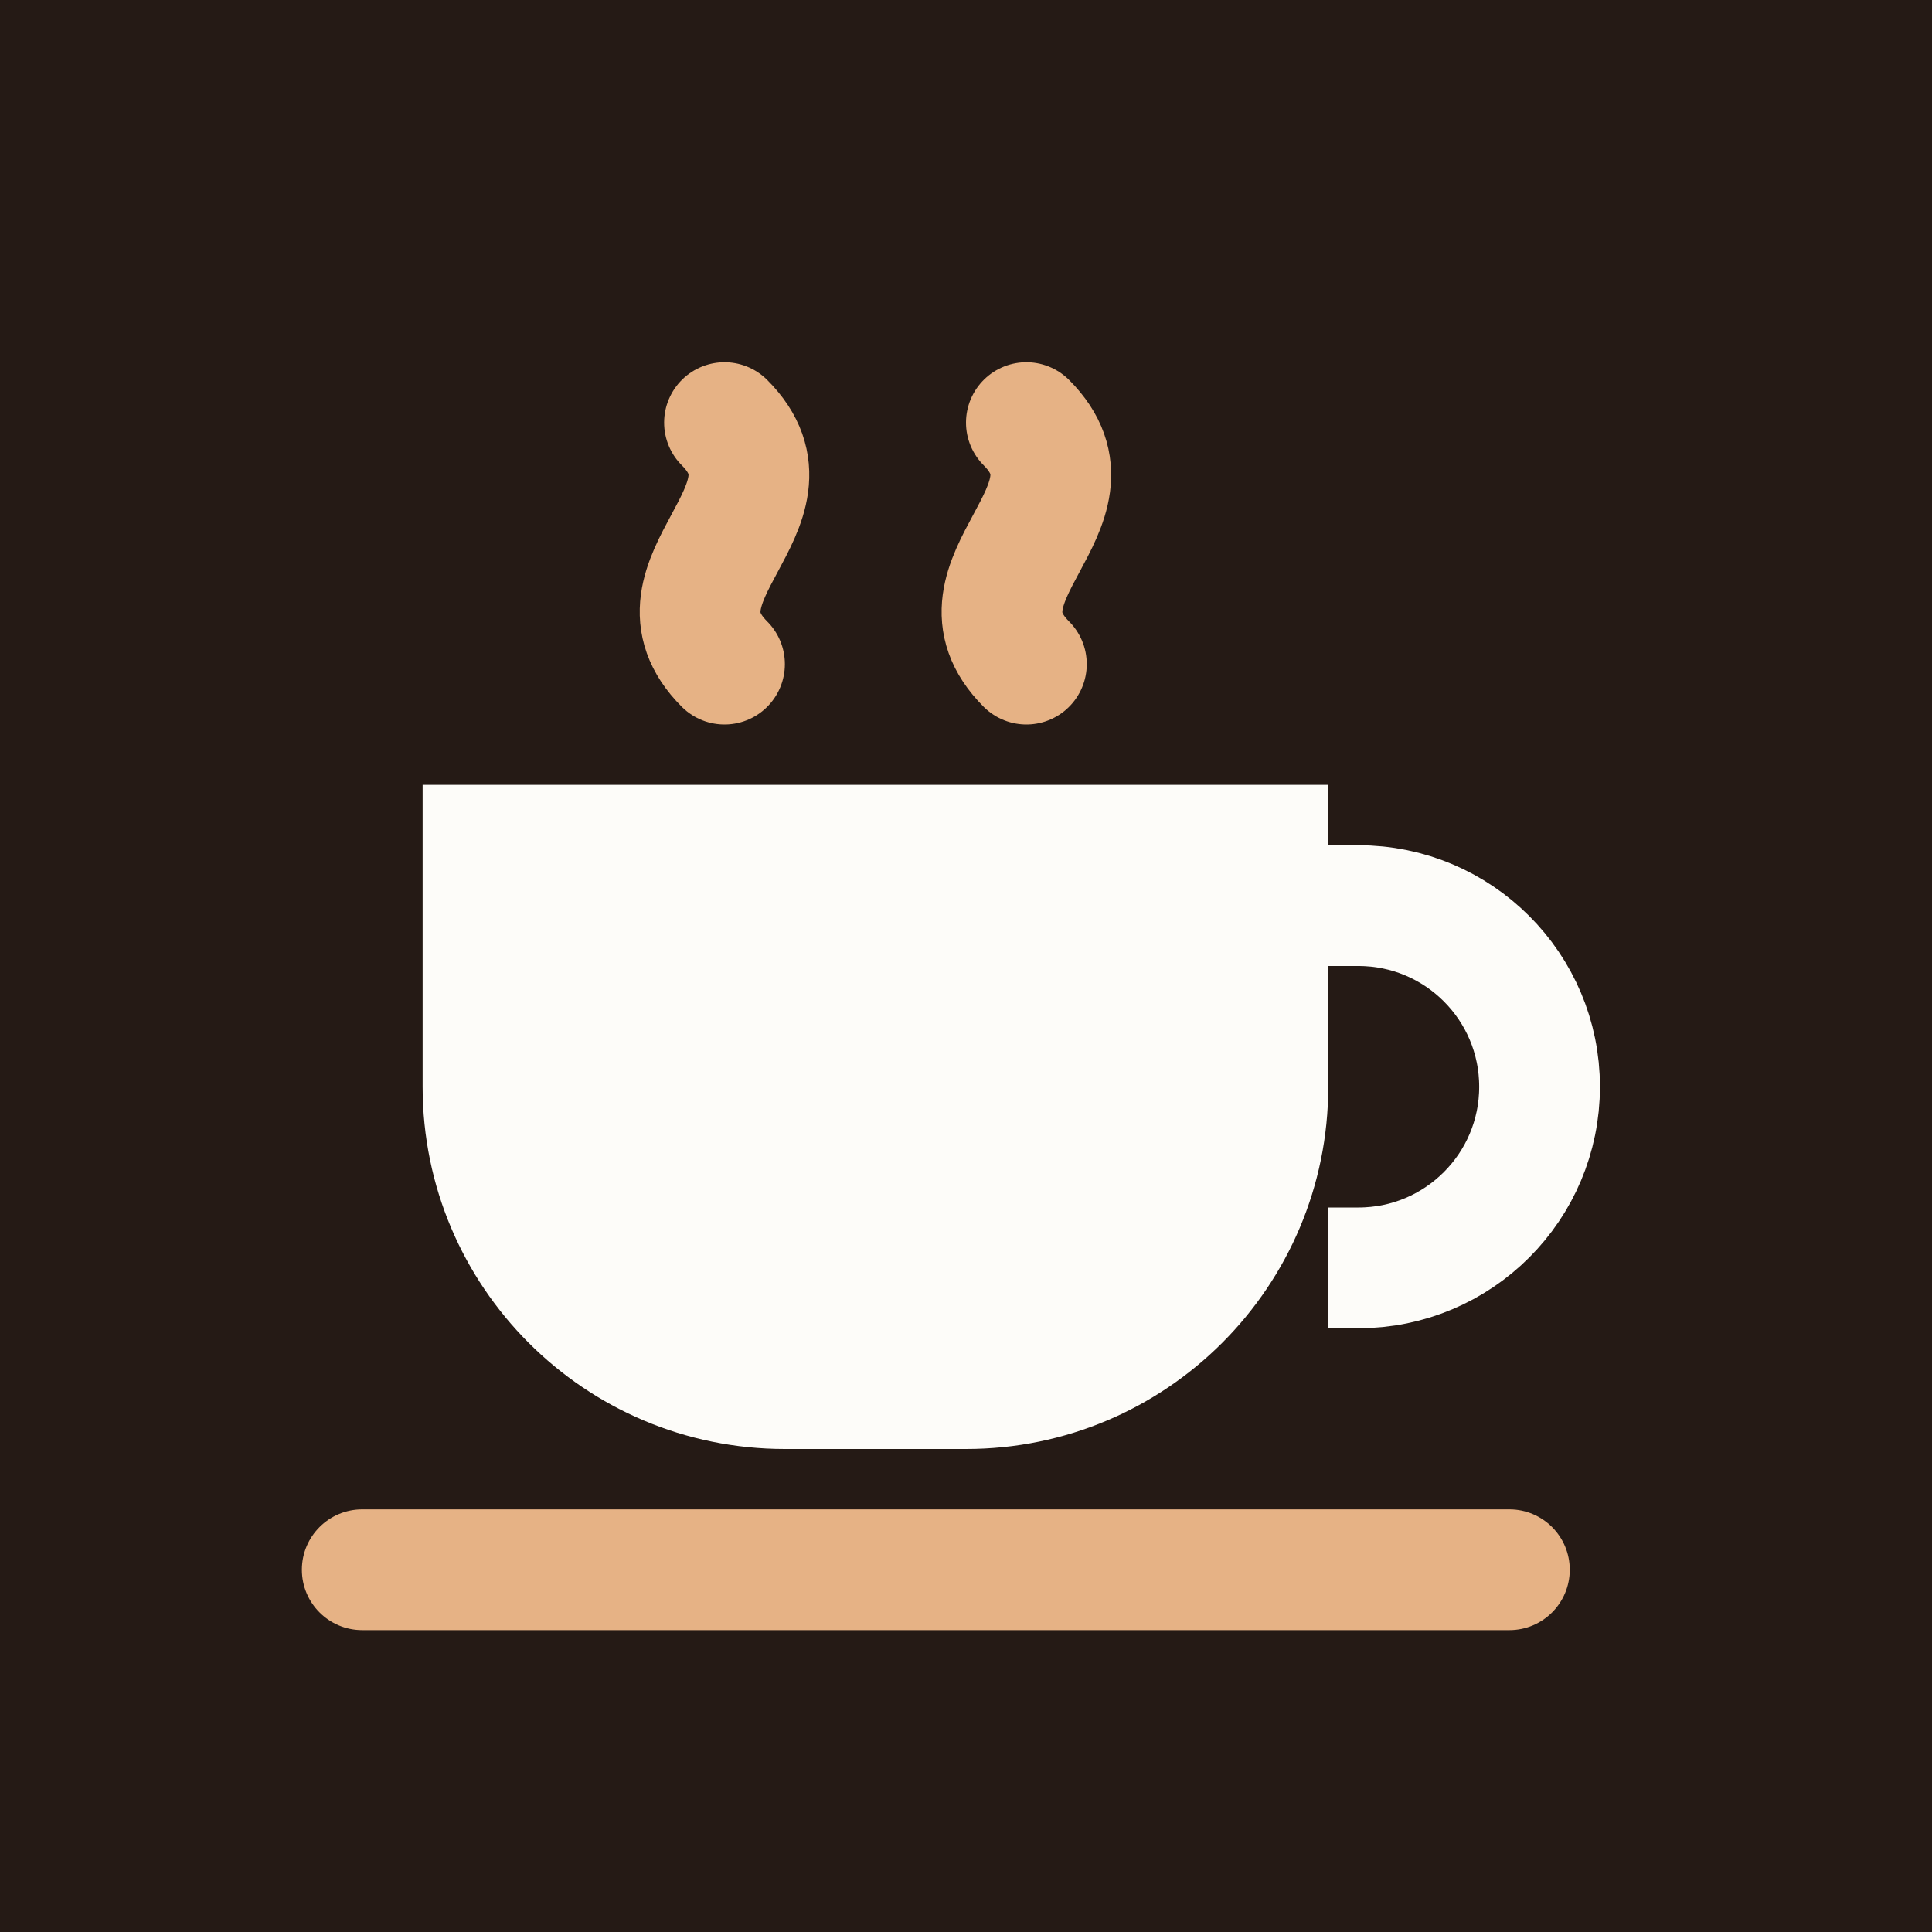
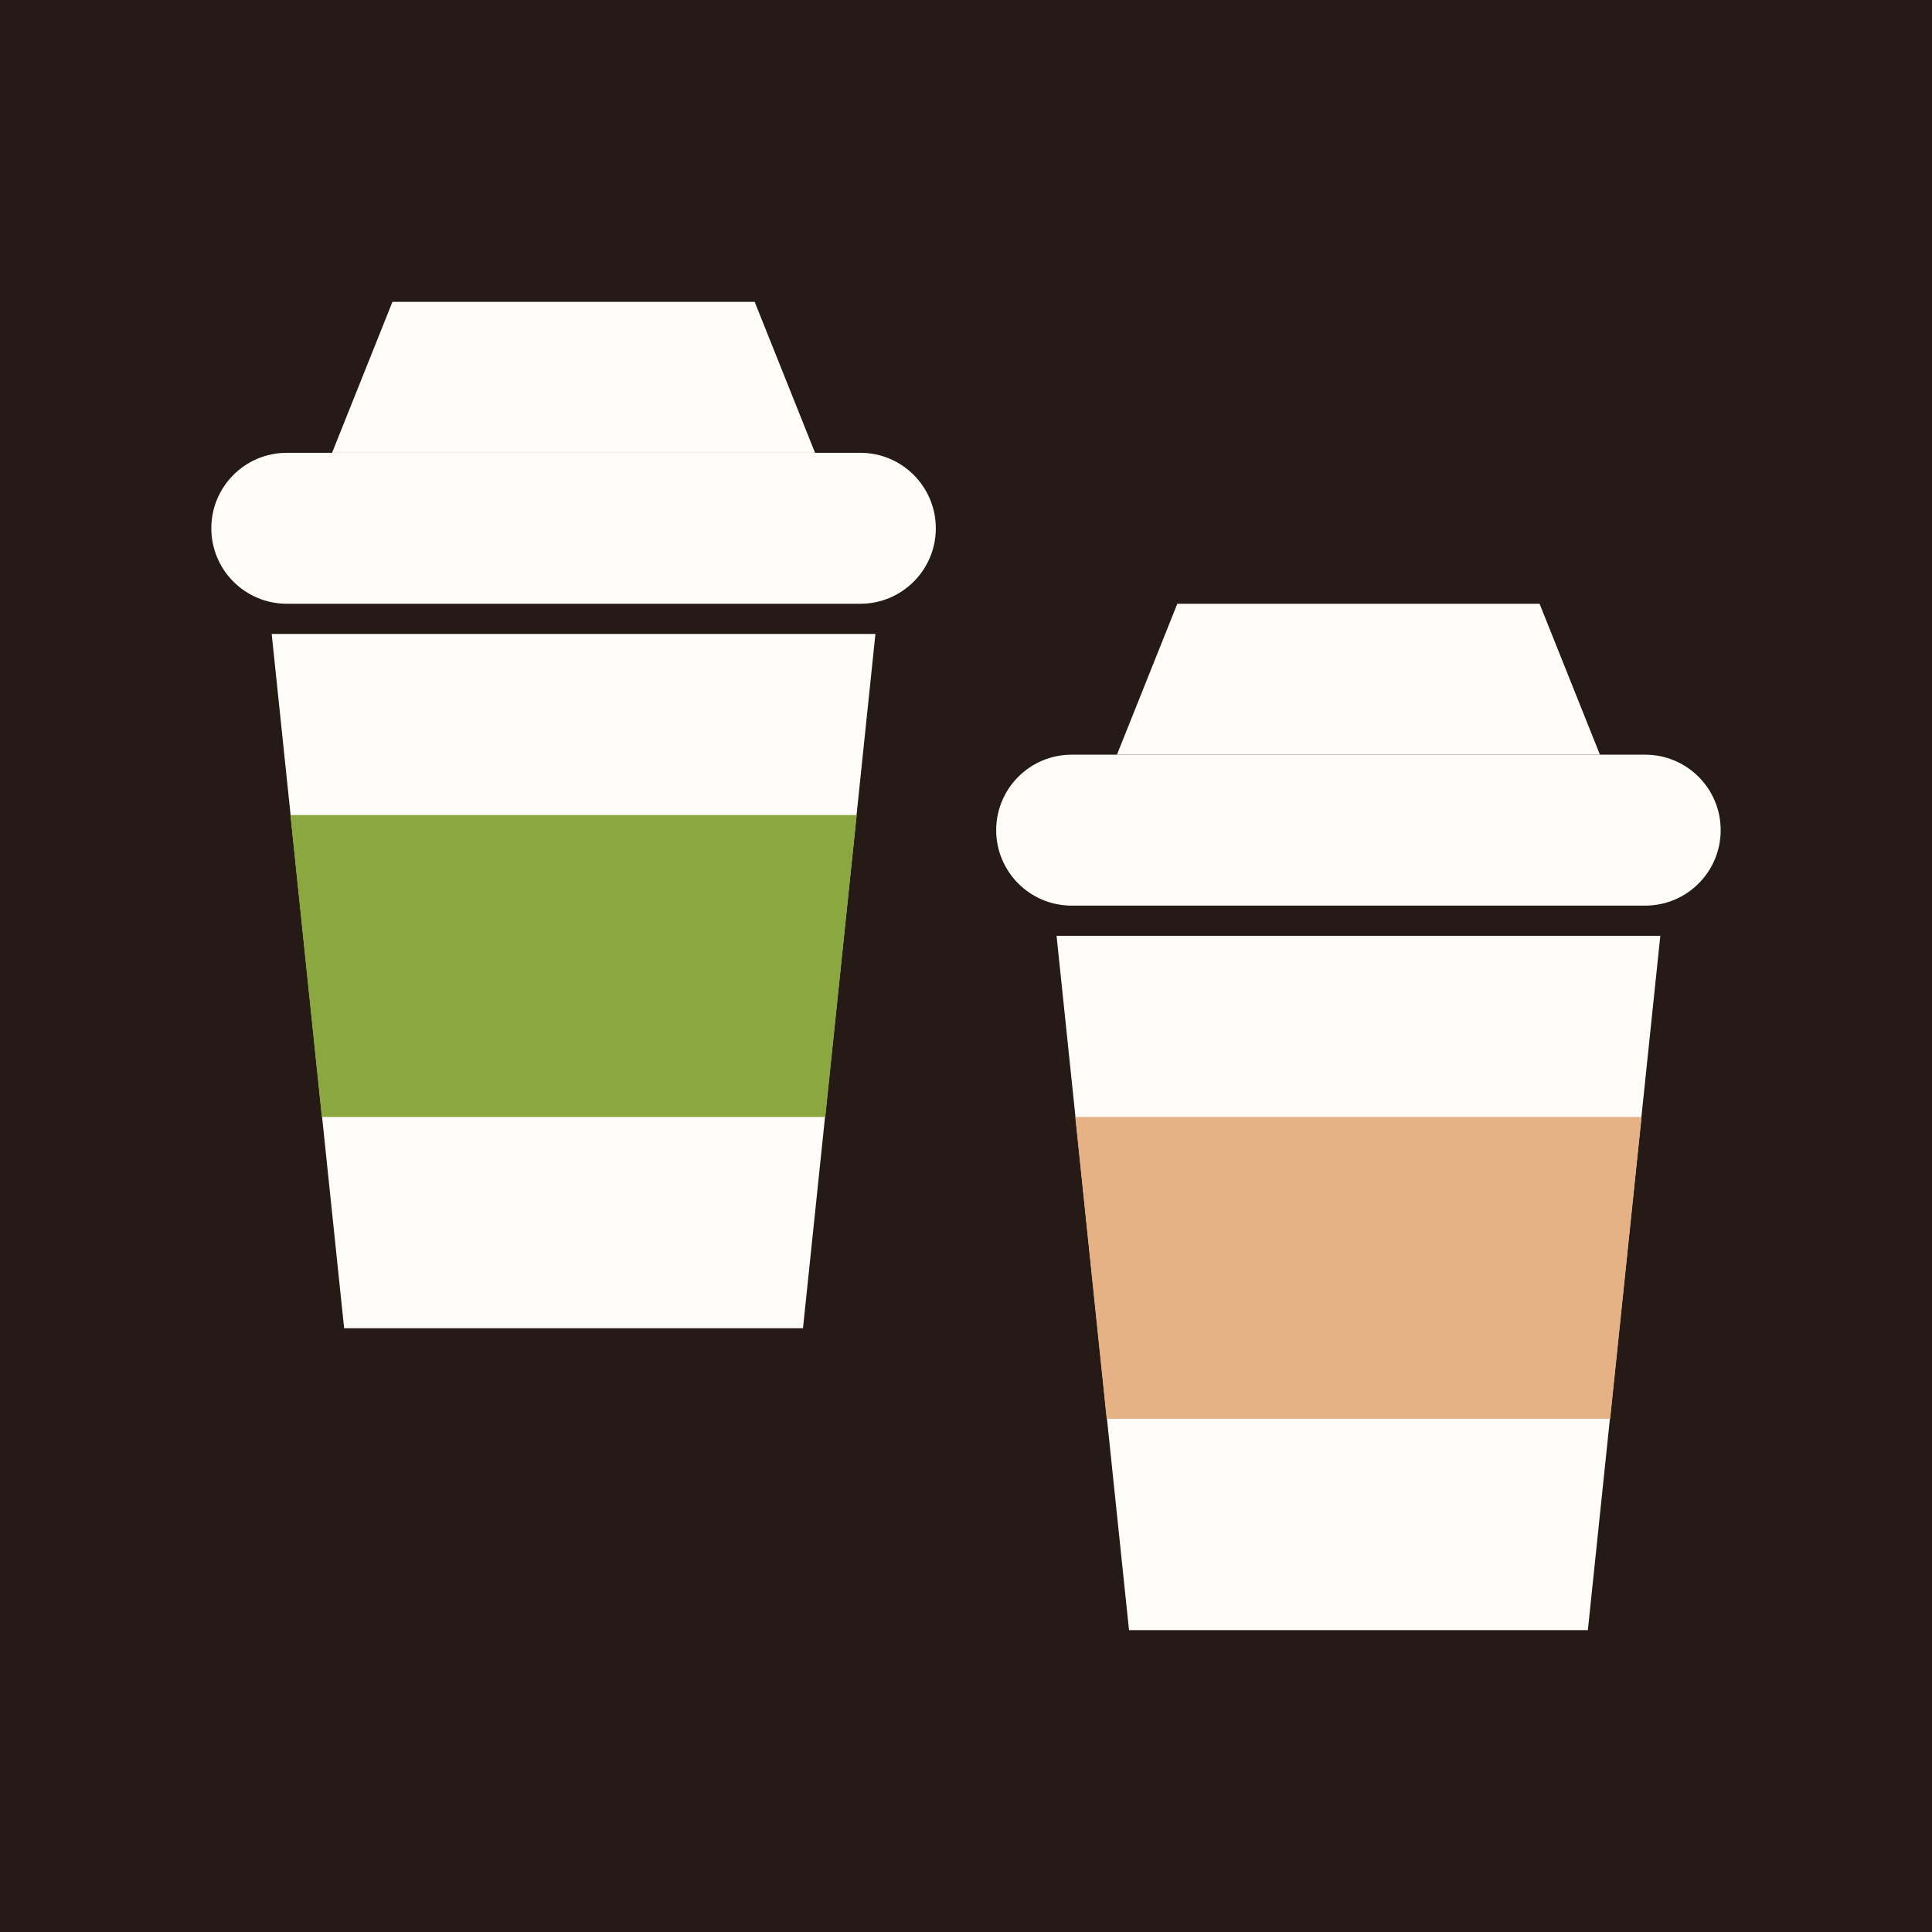
<svg xmlns="http://www.w3.org/2000/svg" viewBox="0 0 32 32">
  <rect width="32" height="32" fill="#251a15" />
-   <path d="M12 11c-1.4-1.4 1.4-2.6 0-4M17 11c-1.4-1.4 1.4-2.6 0-4" fill="none" stroke="#e6b285" stroke-width="2" stroke-linecap="round" />
-   <path d="M7 13h15v5a6 6 0 0 1-6 6h-3a6 6 0 0 1-6-6z" fill="#fdfcf9" />
-   <path d="M22 15h.5a3 3 0 0 1 0 6H22" fill="none" stroke="#fdfcf9" stroke-width="2" />
-   <rect x="5" y="25" width="21" height="2" rx="1" fill="#e6b285" />
+   <path d="M5.5 7.5 6.5 5h6l1 2.5zM4.5 10.5h10L13.3 22H5.7zM18.5 12.5l1-2.5h6l1 2.5zM17.5 15.5h10L26.3 27h-7.6z" fill="#fdfcf9" />
+   <rect x="3.5" y="7.5" width="12" height="2.5" rx="1.25" fill="#fdfcf9" />
+   <rect x="16.5" y="12.5" width="12" height="2.5" rx="1.25" fill="#fdfcf9" />
+   <path d="M4.81 13.5h9.38l-.52 5H5.33z" fill="#8aa83f" />
+   <path d="M17.81 18.5h9.38l-.52 5h-8.34z" fill="#e6b285" />
</svg>
